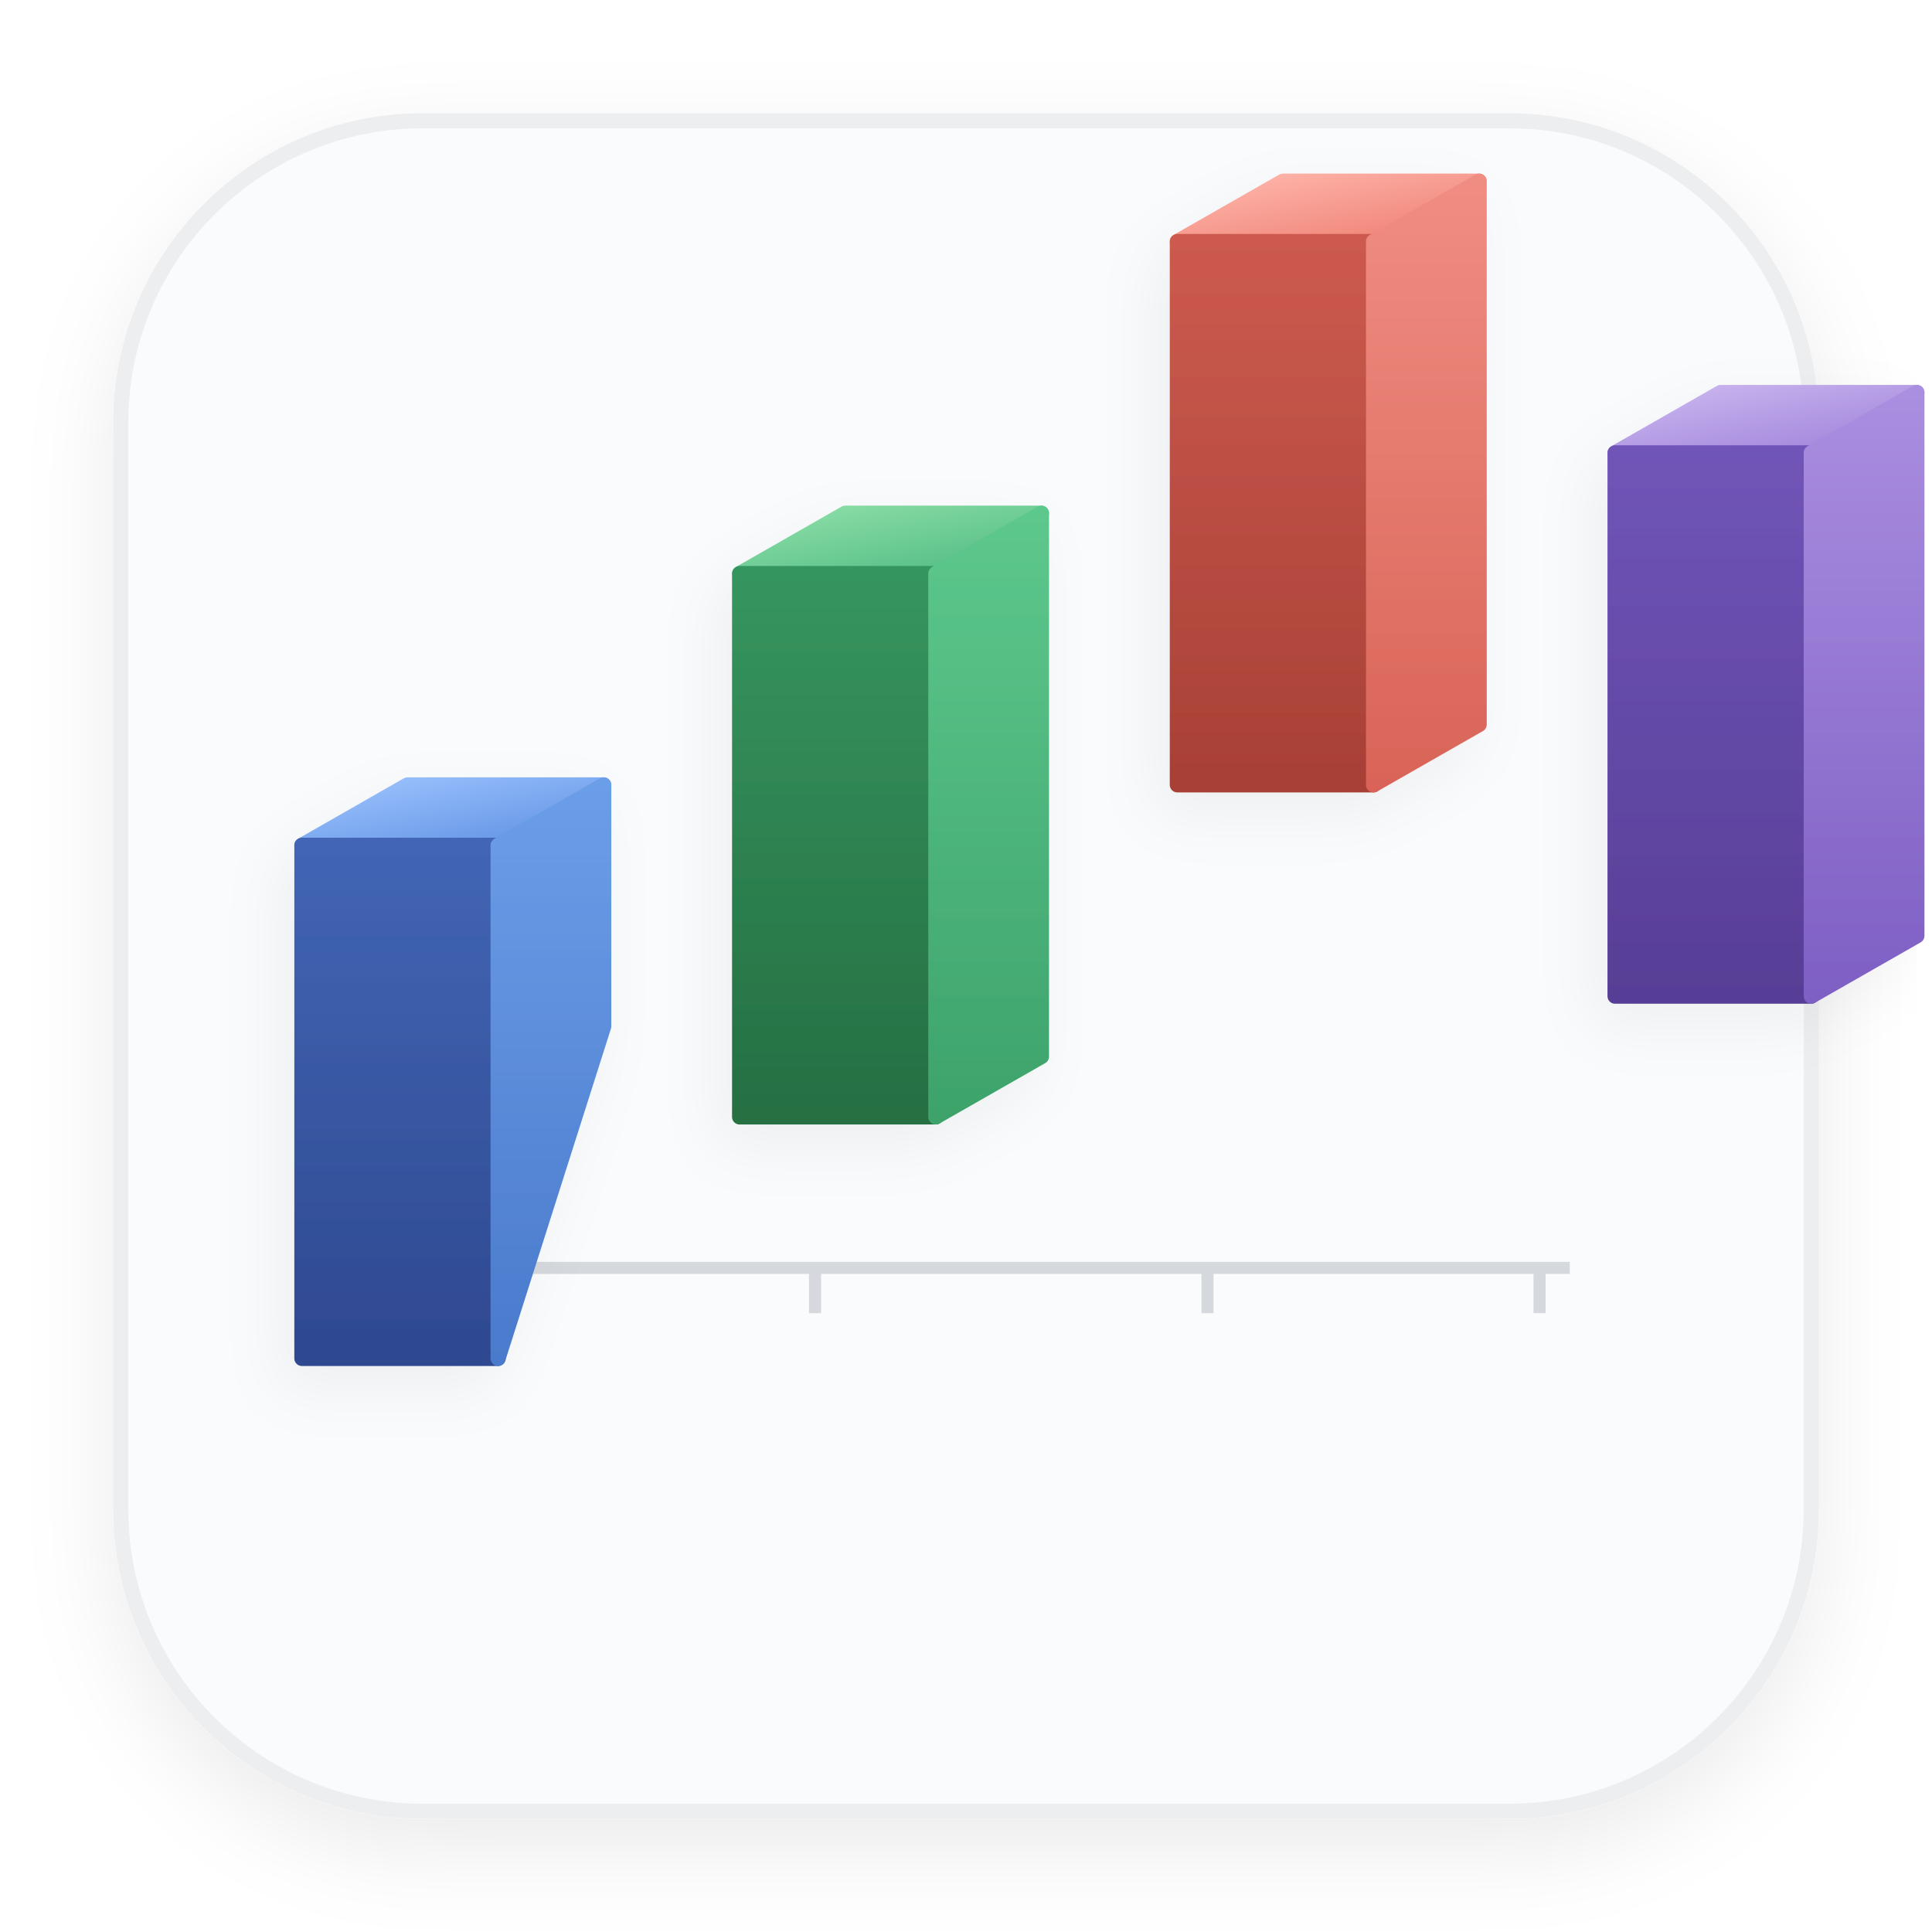
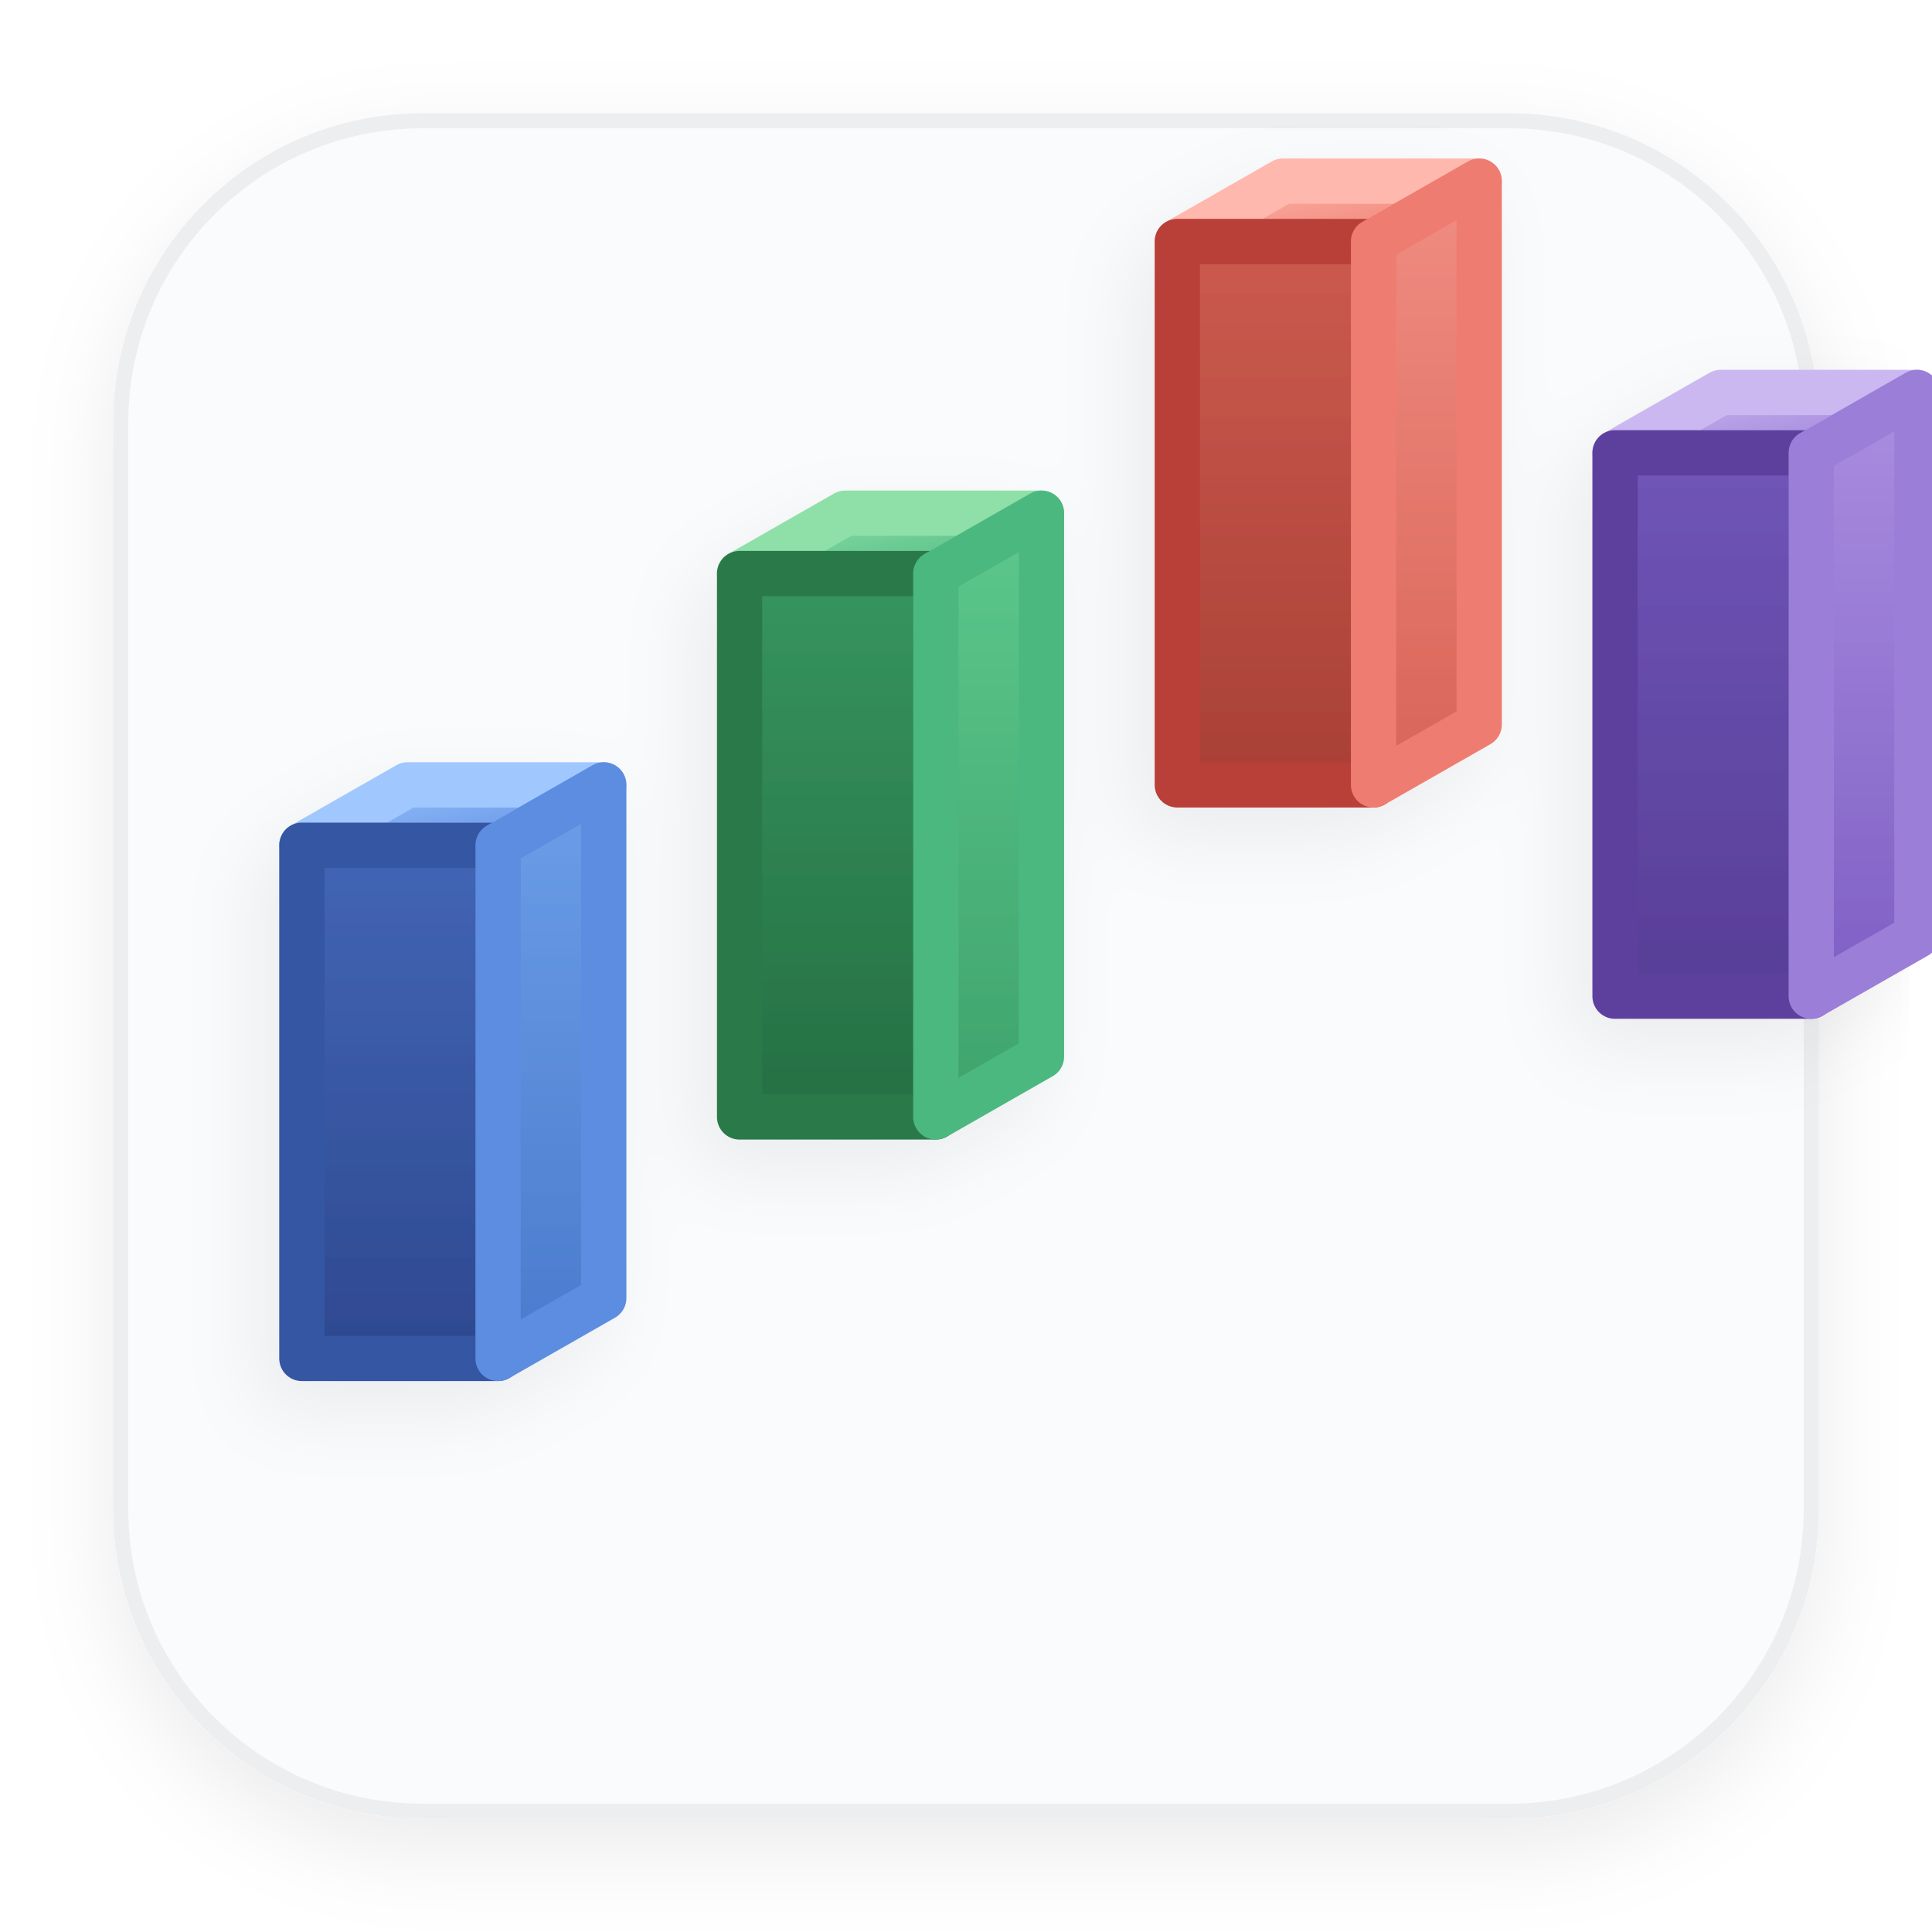
<svg xmlns="http://www.w3.org/2000/svg" viewBox="0 0 128 128" fill="none">
  <defs>
    <linearGradient id="t1" x1="0" y1="0" x2="1" y2="1">
      <stop offset="0%" stop-color="#9DC4FF" />
      <stop offset="100%" stop-color="#5B8DE0" />
    </linearGradient>
    <linearGradient id="f1" x1="0" y1="0" x2="0" y2="1">
      <stop offset="0%" stop-color="#4265B5" />
      <stop offset="100%" stop-color="#2E4990" />
    </linearGradient>
    <linearGradient id="s1" x1="0" y1="0" x2="0" y2="1">
      <stop offset="0%" stop-color="#6B9EE8" />
      <stop offset="100%" stop-color="#4A7ACC" />
    </linearGradient>
    <linearGradient id="t2" x1="0" y1="0" x2="1" y2="1">
      <stop offset="0%" stop-color="#8EE0A8" />
      <stop offset="100%" stop-color="#4CB880" />
    </linearGradient>
    <linearGradient id="f2" x1="0" y1="0" x2="0" y2="1">
      <stop offset="0%" stop-color="#36955E" />
      <stop offset="100%" stop-color="#256F43" />
    </linearGradient>
    <linearGradient id="s2" x1="0" y1="0" x2="0" y2="1">
      <stop offset="0%" stop-color="#5DC88C" />
      <stop offset="100%" stop-color="#3DA36B" />
    </linearGradient>
    <linearGradient id="t3" x1="0" y1="0" x2="1" y2="1">
      <stop offset="0%" stop-color="#FFB8AD" />
      <stop offset="100%" stop-color="#EE7B6F" />
    </linearGradient>
    <linearGradient id="f3" x1="0" y1="0" x2="0" y2="1">
      <stop offset="0%" stop-color="#CC5A4F" />
      <stop offset="100%" stop-color="#A84036" />
    </linearGradient>
    <linearGradient id="s3" x1="0" y1="0" x2="0" y2="1">
      <stop offset="0%" stop-color="#F08D82" />
      <stop offset="100%" stop-color="#D96458" />
    </linearGradient>
    <linearGradient id="t4" x1="0" y1="0" x2="1" y2="1">
      <stop offset="0%" stop-color="#CCB8F0" />
      <stop offset="100%" stop-color="#9B7ED8" />
    </linearGradient>
    <linearGradient id="f4" x1="0" y1="0" x2="0" y2="1">
      <stop offset="0%" stop-color="#7055B8" />
      <stop offset="100%" stop-color="#573E96" />
    </linearGradient>
    <linearGradient id="s4" x1="0" y1="0" x2="0" y2="1">
      <stop offset="0%" stop-color="#AA8EE0" />
      <stop offset="100%" stop-color="#7E5FC4" />
    </linearGradient>
+     <linearGradient id="ax" x1="0" y1="0" x2="1" y2="0">
+       <stop offset="0%" stop-color="#CCC" stop-opacity="0" />
+       <stop offset="20%" stop-color="#CCC" stop-opacity="1" />
+       <stop offset="80%" stop-color="#CCC" stop-opacity="1" />
+       <stop offset="100%" stop-color="#CCC" stop-opacity="0" />
+     </linearGradient>
    <filter id="sh">
      <feDropShadow dx="0" dy="2" stdDeviation="3" flood-color="#000" flood-opacity=".08" />
    </filter>
    <filter id="bs">
-       <feDropShadow dx="-1" dy="1.5" stdDeviation="2" flood-color="#000" flood-opacity=".05" />
+       <feDropShadow dx="-1.5" dy="2" stdDeviation="2.5" flood-color="#000" flood-opacity=".06" />
    </filter>
  </defs>
  <rect x="8" y="8" width="112" height="112" rx="20" fill="#FAFBFC" stroke="#EDEEF0" stroke-width="1" filter="url(#sh)" />
-   <line x1="24" y1="84" x2="104" y2="84" stroke="#D5D8DC" stroke-width=".8" />
-   <line x1="28" y1="84" x2="28" y2="87" stroke="#D5D8DC" stroke-width=".8" />
-   <line x1="54" y1="84" x2="54" y2="87" stroke="#D5D8DC" stroke-width=".8" />
-   <line x1="80" y1="84" x2="80" y2="87" stroke="#D5D8DC" stroke-width=".8" />
-   <line x1="102" y1="84" x2="102" y2="87" stroke="#D5D8DC" stroke-width=".8" />
+   <line x1="28" y1="86" x2="100" y2="86" stroke="url(#ax)" stroke-width=".8" />
  <g transform="translate(64,74)" filter="url(#bs)">
    <g transform="translate(-44,0)">
-       <polygon points="0,-18 7,-22 20,-22 13,-18" fill="url(#t1)" stroke="url(#t1)" stroke-width="1" stroke-linejoin="round" />
-       <polygon points="0,-18 13,-18 13,16 0,16" fill="url(#f1)" stroke="url(#f1)" stroke-width="1" stroke-linejoin="round" />
-       <polygon points="13,-18 20,-22 20,-6 13,16" fill="url(#s1)" stroke="url(#s1)" stroke-width="1" stroke-linejoin="round" />
+       <polygon points="0,-18 7,-22 20,-22 13,-18" fill="url(#t1)" stroke="#A0C8FF" stroke-width="3" stroke-linejoin="round" />
+       <polygon points="0,-18 13,-18 13,16 0,16" fill="url(#f1)" stroke="#3556A3" stroke-width="3" stroke-linejoin="round" />
+       <polygon points="13,-18 20,-22 20,12 13,16" fill="url(#s1)" stroke="#5B8DE0" stroke-width="3" stroke-linejoin="round" />
    </g>
    <g transform="translate(-15,0)">
-       <polygon points="0,-36 7,-40 20,-40 13,-36" fill="url(#t2)" stroke="url(#t2)" stroke-width="1" stroke-linejoin="round" />
-       <polygon points="0,-36 13,-36 13,0 0,0" fill="url(#f2)" stroke="url(#f2)" stroke-width="1" stroke-linejoin="round" />
-       <polygon points="13,-36 20,-40 20,-4 13,0" fill="url(#s2)" stroke="url(#s2)" stroke-width="1" stroke-linejoin="round" />
+       <polygon points="0,-36 7,-40 20,-40 13,-36" fill="url(#t2)" stroke="#8EE0A8" stroke-width="3" stroke-linejoin="round" />
+       <polygon points="0,-36 13,-36 13,0 0,0" fill="url(#f2)" stroke="#2A7A49" stroke-width="3" stroke-linejoin="round" />
+       <polygon points="13,-36 20,-40 20,-4 13,0" fill="url(#s2)" stroke="#4CB880" stroke-width="3" stroke-linejoin="round" />
    </g>
    <g transform="translate(14,0)">
-       <polygon points="0,-58 7,-62 20,-62 13,-58" fill="url(#t3)" stroke="url(#t3)" stroke-width="1" stroke-linejoin="round" />
-       <polygon points="0,-58 13,-58 13,-22 0,-22" fill="url(#f3)" stroke="url(#f3)" stroke-width="1" stroke-linejoin="round" />
-       <polygon points="13,-58 20,-62 20,-26 13,-22" fill="url(#s3)" stroke="url(#s3)" stroke-width="1" stroke-linejoin="round" />
+       <polygon points="0,-58 7,-62 20,-62 13,-58" fill="url(#t3)" stroke="#FFB8AD" stroke-width="3" stroke-linejoin="round" />
+       <polygon points="0,-58 13,-58 13,-22 0,-22" fill="url(#f3)" stroke="#B84039" stroke-width="3" stroke-linejoin="round" />
+       <polygon points="13,-58 20,-62 20,-26 13,-22" fill="url(#s3)" stroke="#EE7B6F" stroke-width="3" stroke-linejoin="round" />
    </g>
    <g transform="translate(43,0)">
-       <polygon points="0,-44 7,-48 20,-48 13,-44" fill="url(#t4)" stroke="url(#t4)" stroke-width="1" stroke-linejoin="round" />
-       <polygon points="0,-44 13,-44 13,-8 0,-8" fill="url(#f4)" stroke="url(#f4)" stroke-width="1" stroke-linejoin="round" />
-       <polygon points="13,-44 20,-48 20,-12 13,-8" fill="url(#s4)" stroke="url(#s4)" stroke-width="1" stroke-linejoin="round" />
+       <polygon points="0,-44 7,-48 20,-48 13,-44" fill="url(#t4)" stroke="#CCB8F0" stroke-width="3" stroke-linejoin="round" />
+       <polygon points="0,-44 13,-44 13,-8 0,-8" fill="url(#f4)" stroke="#5D419E" stroke-width="3" stroke-linejoin="round" />
+       <polygon points="13,-44 20,-48 20,-12 13,-8" fill="url(#s4)" stroke="#9B7ED8" stroke-width="3" stroke-linejoin="round" />
    </g>
  </g>
</svg>
